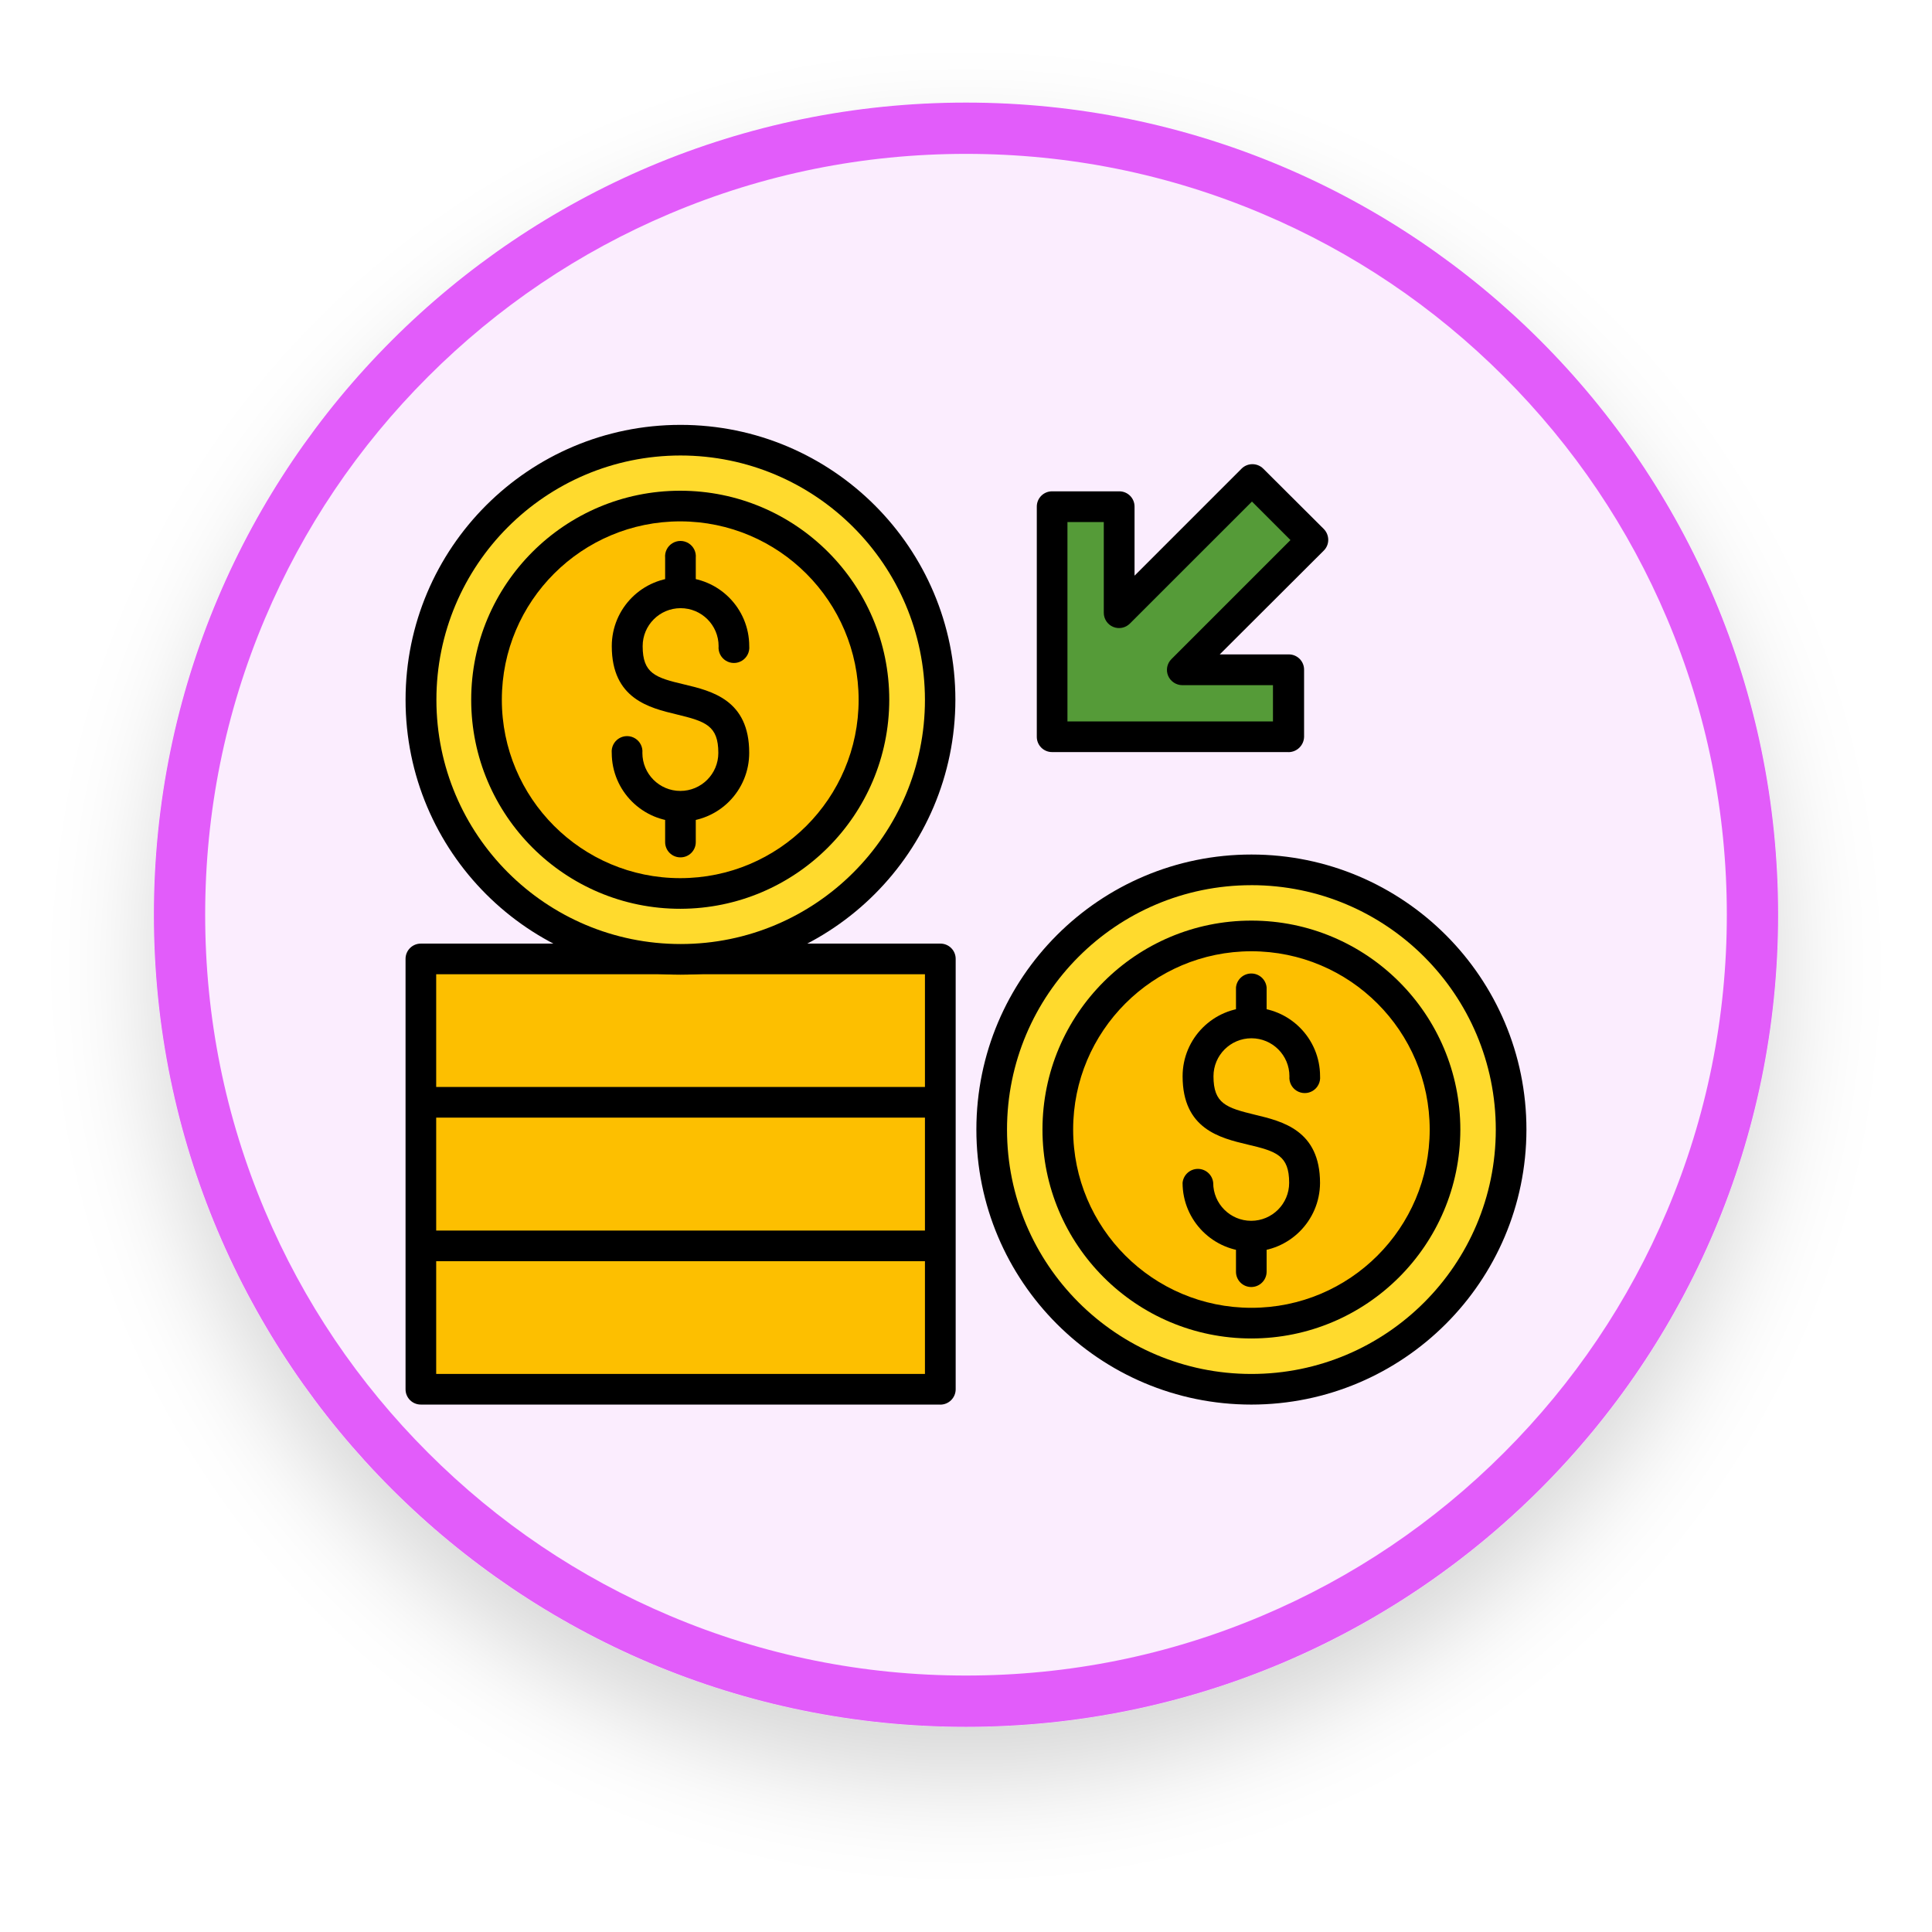
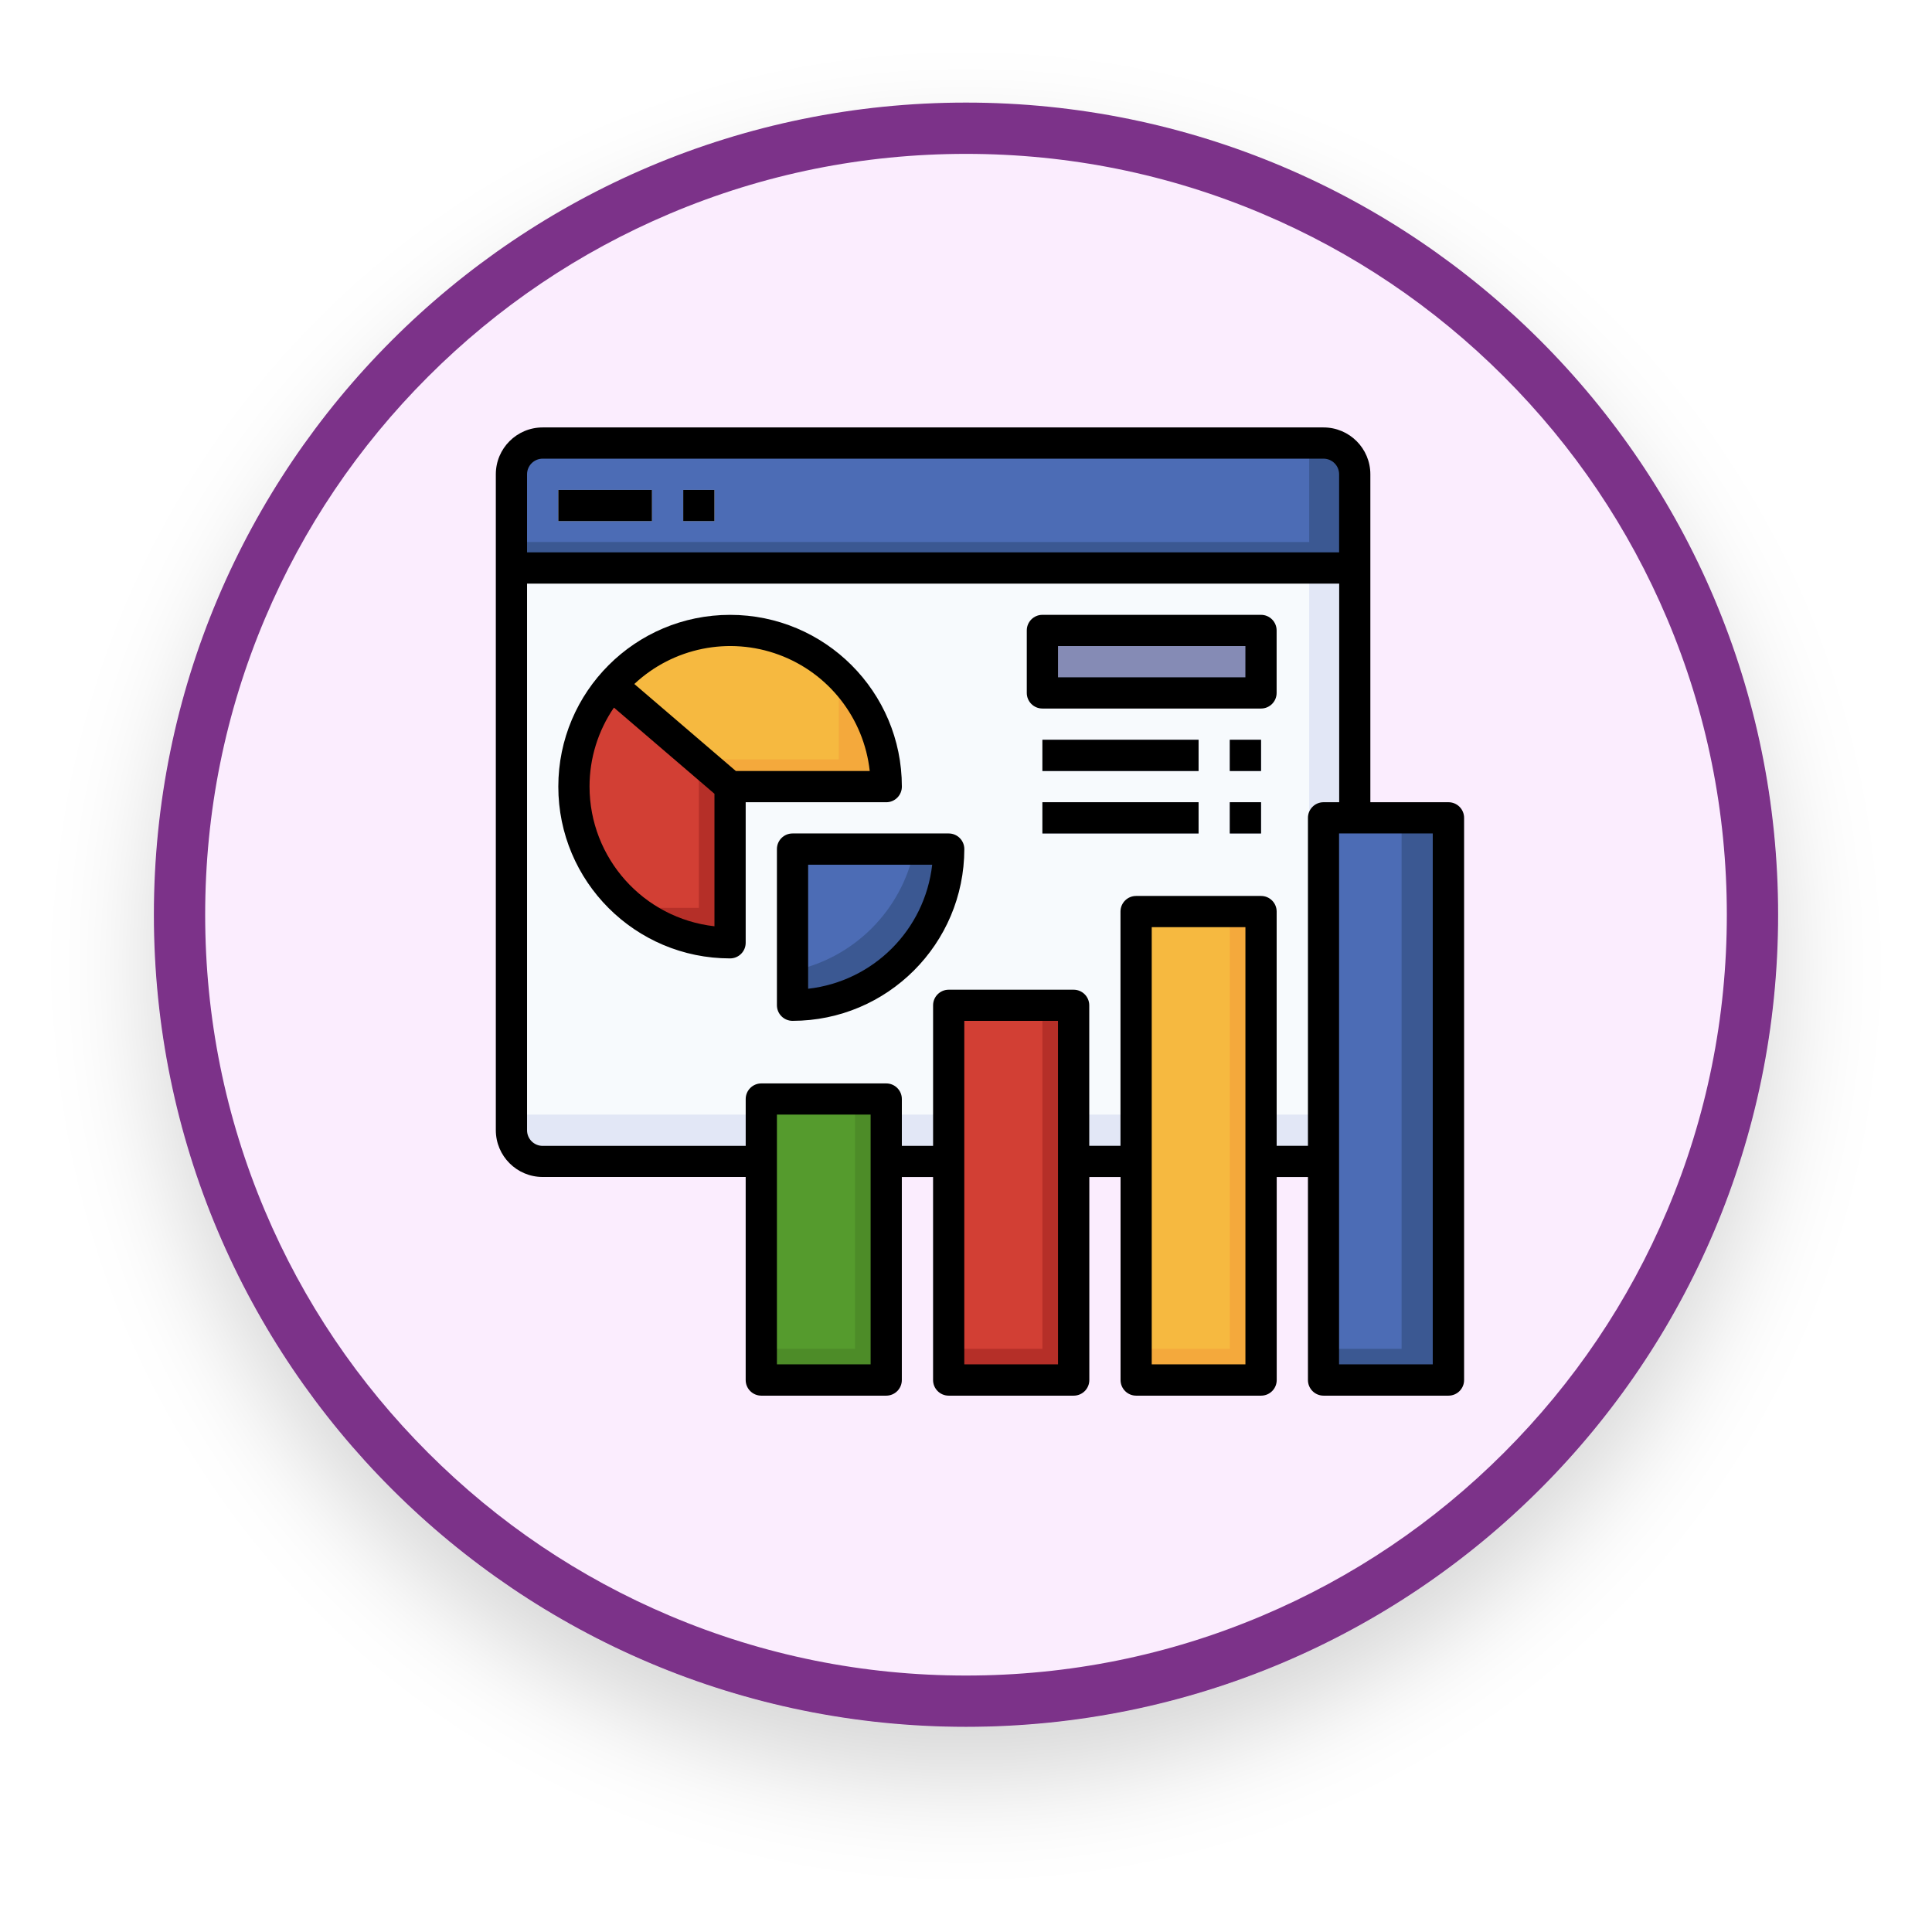
<svg xmlns="http://www.w3.org/2000/svg" width="113" height="113" viewBox="0 0 113 113">
  <defs>
    <filter id="Path_982547" x="0" y="0" width="113" height="113" filterUnits="userSpaceOnUse">
      <feOffset dy="3" input="SourceAlpha" />
      <feGaussianBlur stdDeviation="3" result="blur" />
      <feFlood flood-opacity="0.161" />
      <feComposite operator="in" in2="blur" />
      <feComposite in="SourceGraphic" />
    </filter>
  </defs>
-   <g id="Group_1179303" data-name="Group 1179303" transform="translate(-586.125 -1166.158)">
-     <g id="Group_1179181" data-name="Group 1179181">
-       <g id="Group_1178845" data-name="Group 1178845" transform="translate(595.125 1172.158)">
-         <g id="Group_1177679" data-name="Group 1177679">
-           <g id="Group_1172010" data-name="Group 1172010">
-             <g id="Group_1171046" data-name="Group 1171046">
-               <g id="Group_1148525" data-name="Group 1148525">
-                 <g transform="matrix(1, 0, 0, 1, -9, -6)" filter="url(#Path_982547)">
-                   <g id="Path_982547-2" data-name="Path 982547" transform="translate(9 6)" fill="#fbedfe">
-                     <path d="M 47.5 93.5 C 41.289 93.5 35.265 92.284 29.595 89.886 C 24.118 87.569 19.198 84.252 14.973 80.027 C 10.748 75.802 7.431 70.882 5.114 65.405 C 2.716 59.735 1.5 53.711 1.5 47.5 C 1.5 41.289 2.716 35.265 5.114 29.595 C 7.431 24.118 10.748 19.198 14.973 14.973 C 19.198 10.748 24.118 7.431 29.595 5.114 C 35.265 2.716 41.289 1.5 47.5 1.5 C 53.711 1.5 59.735 2.716 65.405 5.114 C 70.882 7.431 75.802 10.748 80.027 14.973 C 84.252 19.198 87.569 24.118 89.886 29.595 C 92.284 35.265 93.5 41.289 93.5 47.5 C 93.5 53.711 92.284 59.735 89.886 65.405 C 87.569 70.882 84.252 75.802 80.027 80.027 C 75.802 84.252 70.882 87.569 65.405 89.886 C 59.735 92.284 53.711 93.5 47.5 93.5 Z" stroke="none" />
-                     <path d="M 47.5 3 C 41.491 3 35.664 4.176 30.18 6.496 C 24.881 8.737 20.122 11.946 16.034 16.034 C 11.946 20.122 8.737 24.881 6.496 30.18 C 4.176 35.664 3 41.491 3 47.5 C 3 53.509 4.176 59.336 6.496 64.82 C 8.737 70.119 11.946 74.878 16.034 78.966 C 20.122 83.054 24.881 86.263 30.18 88.504 C 35.664 90.824 41.491 92 47.5 92 C 53.509 92 59.336 90.824 64.82 88.504 C 70.119 86.263 74.878 83.054 78.966 78.966 C 83.054 74.878 86.263 70.119 88.504 64.82 C 90.824 59.336 92 53.509 92 47.5 C 92 41.491 90.824 35.664 88.504 30.18 C 86.263 24.881 83.054 20.122 78.966 16.034 C 74.878 11.946 70.119 8.737 64.82 6.496 C 59.336 4.176 53.509 3 47.5 3 M 47.5 0 C 73.734 0 95 21.266 95 47.5 C 95 73.734 73.734 95 47.5 95 C 21.266 95 0 73.734 0 47.5 C 0 21.266 21.266 0 47.5 0 Z" stroke="none" fill="#e25cfa" />
+   <g id="Group_1202755" data-name="Group 1202755" transform="translate(-1215.51 -2800)">
+     <g id="Group_1202378" data-name="Group 1202378">
+       <g id="Group_1202221" data-name="Group 1202221" transform="translate(1224.51 2806)">
+         <g id="Group_1178824" data-name="Group 1178824">
+           <g id="Group_1177679" data-name="Group 1177679">
+             <g id="Group_1172010" data-name="Group 1172010">
+               <g id="Group_1171046" data-name="Group 1171046">
+                 <g id="Group_1148525" data-name="Group 1148525">
+                   <g transform="matrix(1, 0, 0, 1, -9, -6)" filter="url(#Path_982547)">
+                     <g id="Path_982547-2" data-name="Path 982547" transform="translate(9 6)" fill="#fbedfe">
+                       <path d="M 47.5 93.5 C 41.289 93.5 35.265 92.284 29.595 89.886 C 24.118 87.569 19.198 84.252 14.973 80.027 C 10.748 75.802 7.431 70.882 5.114 65.405 C 2.716 59.735 1.5 53.711 1.5 47.5 C 1.5 41.289 2.716 35.265 5.114 29.595 C 7.431 24.118 10.748 19.198 14.973 14.973 C 19.198 10.748 24.118 7.431 29.595 5.114 C 35.265 2.716 41.289 1.5 47.5 1.5 C 53.711 1.5 59.735 2.716 65.405 5.114 C 70.882 7.431 75.802 10.748 80.027 14.973 C 84.252 19.198 87.569 24.118 89.886 29.595 C 92.284 35.265 93.5 41.289 93.5 47.5 C 93.5 53.711 92.284 59.735 89.886 65.405 C 87.569 70.882 84.252 75.802 80.027 80.027 C 75.802 84.252 70.882 87.569 65.405 89.886 C 59.735 92.284 53.711 93.5 47.5 93.5 Z" stroke="none" />
+                       <path d="M 47.5 3 C 41.491 3 35.664 4.176 30.18 6.496 C 24.881 8.737 20.122 11.946 16.034 16.034 C 11.946 20.122 8.737 24.881 6.496 30.18 C 4.176 35.664 3 41.491 3 47.5 C 3 53.509 4.176 59.336 6.496 64.82 C 8.737 70.119 11.946 74.878 16.034 78.966 C 20.122 83.054 24.881 86.263 30.18 88.504 C 35.664 90.824 41.491 92 47.5 92 C 53.509 92 59.336 90.824 64.82 88.504 C 70.119 86.263 74.878 83.054 78.966 78.966 C 83.054 74.878 86.263 70.119 88.504 64.82 C 90.824 59.336 92 53.509 92 47.5 C 92 41.491 90.824 35.664 88.504 30.18 C 86.263 24.881 83.054 20.122 78.966 16.034 C 74.878 11.946 70.119 8.737 64.82 6.496 C 59.336 4.176 53.509 3 47.5 3 M 47.5 0 C 73.734 0 95 21.266 95 47.5 C 95 73.734 73.734 95 47.5 95 C 21.266 95 0 73.734 0 47.5 C 0 21.266 21.266 0 47.5 0 Z" stroke="none" fill="#7b3289" />
+                     </g>
                  </g>
                </g>
              </g>
            </g>
          </g>
        </g>
      </g>
-       <g id="coin_12260012_2_" data-name="coin_12260012 (2)" transform="translate(609.845 1158.807)">
-         <g id="Group_1179169" data-name="Group 1179169" transform="translate(0 62.541)">
-           <path id="Path_1041523" data-name="Path 1041523" d="M7,276.2H37.379v25.182H7Z" transform="translate(-6.104 -275.304)" fill="#fdbf00" fill-rule="evenodd" />
-           <path id="Path_1041524" data-name="Path 1041524" d="M31.276,296.161H.9a.891.891,0,0,1-.9-.9V270.1a.891.891,0,0,1,.9-.9H31.276a.891.891,0,0,1,.9.9v25.182a.9.9,0,0,1-.9.883ZM1.792,294.369H30.379V270.992H1.792Z" transform="translate(0 -269.2)" />
+       <g id="predictive-chart_6078880_1_" data-name="predictive-chart_6078880 (1)" transform="translate(1243.51 2824)">
+         <path id="Path_1042349" data-name="Path 1042349" d="M51.342,44.016H3.827A1.827,1.827,0,0,1,2,42.189V3.827A1.827,1.827,0,0,1,3.827,2H49.5a1.827,1.827,0,0,1,1.827,1.827v40.2Z" transform="translate(-0.087 -0.087)" fill="#e2e7f6" />
+         <path id="Path_1042350" data-name="Path 1042350" d="M48.661,41.276V2H3.945A1.909,1.909,0,0,0,2,3.871V41.276Z" transform="translate(-0.087 -0.087)" fill="#f7fafd" />
+         <path id="Path_1042351" data-name="Path 1042351" d="M49.5,2H3.827A1.827,1.827,0,0,0,2,3.827v5.48H51.323V3.827A1.827,1.827,0,0,0,49.5,2Z" transform="translate(-0.087 -0.087)" fill="#3b5892" />
+         <path id="Path_1042352" data-name="Path 1042352" d="M8.2,17.492l6.934,5.944V32.57A9.134,9.134,0,0,1,8.2,17.492Z" transform="translate(-0.433 -1.428)" fill="#b52f28" />
+         <path id="Path_1042353" data-name="Path 1042353" d="M8.408,17.19l6.934,5.944h9.134A9.134,9.134,0,0,0,8.408,17.19Z" transform="translate(-0.642 -1.126)" fill="#f4a93c" />
+         <path id="Path_1042354" data-name="Path 1042354" d="M48.66,7.791V2H3.926A2.148,2.148,0,0,0,2,4.316V7.787Z" transform="translate(-0.086 -0.087)" fill="#4c6cb5" />
+         <path id="Path_1042355" data-name="Path 1042355" d="M54,26h7.307V58.882H54Z" transform="translate(-4.59 -2.165)" fill="#3b5892" />
+         <path id="Path_1042356" data-name="Path 1042356" d="M54,26h4.567V57.055H54Z" transform="translate(-4.59 -2.165)" fill="#4c6cb5" />
+         <path id="Path_1042357" data-name="Path 1042357" d="M42,32h7.307V59.4H42Z" transform="translate(-3.551 -2.685)" fill="#f4a93c" />
+         <path id="Path_1042358" data-name="Path 1042358" d="M42,32h5.48V57.575H42Z" transform="translate(-3.551 -2.685)" fill="#f6b940" />
+         <path id="Path_1042359" data-name="Path 1042359" d="M30,38h7.307V59.921H30Z" transform="translate(-2.512 -3.204)" fill="#b52f28" />
+         <path id="Path_1042360" data-name="Path 1042360" d="M30,38h5.48V58.095H30Z" transform="translate(-2.512 -3.204)" fill="#d23f34" />
+         <path id="Path_1042361" data-name="Path 1042361" d="M18,44h7.307V60.441H18Z" transform="translate(-1.472 -3.724)" fill="#4d8c28" />
+         <path id="Path_1042362" data-name="Path 1042362" d="M18,44h5.48V58.614H18Z" transform="translate(-1.472 -3.724)" fill="#559b2d" />
+         <path id="Path_1042363" data-name="Path 1042363" d="M5,5h5.48V6.827H5Z" transform="translate(-0.346 -0.346)" fill="#f7fafd" />
+         <path id="Path_1042364" data-name="Path 1042364" d="M13,5h1.827V6.827H13Z" transform="translate(-1.039 -0.346)" fill="#f7fafd" />
+         <path id="Path_1042365" data-name="Path 1042365" d="M36,14H48.788v3.654H36Z" transform="translate(-3.031 -1.126)" fill="#787faa" />
+         <path id="Path_1042366" data-name="Path 1042366" d="M36,14H47.874v2.74H36Z" transform="translate(-3.031 -1.126)" fill="#858bb5" />
+         <path id="Path_1042367" data-name="Path 1042367" d="M20,28v9.134A9.134,9.134,0,0,0,29.134,28Z" transform="translate(-1.646 -2.338)" fill="#3b5892" />
+         <path id="Path_1042368" data-name="Path 1042368" d="M27.124,28H20v7.124A9.142,9.142,0,0,0,27.124,28Z" transform="translate(-1.646 -2.338)" fill="#4c6cb5" />
+         <g id="Group_1202377" data-name="Group 1202377" transform="translate(32.969 19.268)">
+           <path id="Path_1042369" data-name="Path 1042369" d="M36,21h9.134v1.827H36Z" transform="translate(-36 -21)" fill="#9da1bf" />
+           <path id="Path_1042370" data-name="Path 1042370" d="M48,21h1.827v1.827H48Z" transform="translate(-37.039 -21)" fill="#9da1bf" />
+           <path id="Path_1042371" data-name="Path 1042371" d="M36,25h9.134v1.827H36Z" transform="translate(-36 -21.346)" fill="#9da1bf" />
+           <path id="Path_1042372" data-name="Path 1042372" d="M48,25h1.827v1.827H48Z" transform="translate(-37.039 -21.346)" fill="#9da1bf" />
        </g>
-         <g id="Group_1179170" data-name="Group 1179170" transform="translate(0 79.325)">
-           <path id="Path_1041525" data-name="Path 1041525" d="M31.276,402.092H.9a.9.9,0,0,1,0-1.792H31.276a.9.9,0,0,1,0,1.792Z" transform="translate(0 -400.3)" />
-         </g>
-         <g id="Group_1179171" data-name="Group 1179171" transform="translate(0 70.926)">
-           <path id="Path_1041526" data-name="Path 1041526" d="M31.276,336.492H.9a.9.9,0,0,1,0-1.792H31.276a.9.9,0,0,1,0,1.792Z" transform="translate(0 -334.7)" />
-         </g>
-         <g id="Group_1179172" data-name="Group 1179172" transform="translate(0 32.2)">
-           <path id="Path_1041527" data-name="Path 1041527" d="M22.183,69.567A15.183,15.183,0,1,0,7,54.383,15.216,15.216,0,0,0,22.183,69.567Z" transform="translate(-6.104 -38.304)" fill="#ffda2d" fill-rule="evenodd" />
-           <path id="Path_1041528" data-name="Path 1041528" d="M16.079,64.359A16.079,16.079,0,1,1,32.159,48.279,16.1,16.1,0,0,1,16.079,64.359Zm0-30.367a14.287,14.287,0,1,0,14.3,14.287A14.309,14.309,0,0,0,16.079,33.992Z" transform="translate(0 -32.2)" />
-         </g>
-         <g id="Group_1179173" data-name="Group 1179173" transform="translate(3.853 36.053)">
-           <path id="Path_1041529" data-name="Path 1041529" d="M48.43,91.96A11.33,11.33,0,1,0,37.1,80.63,11.34,11.34,0,0,0,48.43,91.96Z" transform="translate(-36.204 -68.404)" fill="#fdbf00" fill-rule="evenodd" />
-           <path id="Path_1041530" data-name="Path 1041530" d="M42.326,86.752A12.226,12.226,0,1,1,54.539,74.526,12.241,12.241,0,0,1,42.326,86.752Zm0-22.66A10.434,10.434,0,1,0,52.747,74.526,10.444,10.444,0,0,0,42.326,64.092Z" transform="translate(-30.1 -62.3)" />
-         </g>
-         <g id="Group_1179174" data-name="Group 1179174" transform="translate(36.921 34.501)">
-           <path id="Path_1041531" data-name="Path 1041531" d="M295.3,72.242h13.839V68.325H302.93l7.6-7.6L307.014,57.2l-7.784,7.784v-6.2H295.3Z" transform="translate(-294.417 -56.301)" fill="#559b38" fill-rule="evenodd" />
-           <path id="Path_1041532" data-name="Path 1041532" d="M303.122,67.013H289.3a.891.891,0,0,1-.9-.9V52.662a.891.891,0,0,1,.9-.9h3.917a.891.891,0,0,1,.9.9v4.033l6.26-6.26a.9.9,0,0,1,1.267,0l3.533,3.521a.911.911,0,0,1,.269.64.881.881,0,0,1-.269.64L299.1,61.3h4.033a.891.891,0,0,1,.9.9v3.917a.918.918,0,0,1-.909.9Zm-12.943-1.792h12.034V63.1h-5.3a.909.909,0,0,1-.832-.55.887.887,0,0,1,.192-.973l6.964-6.964-2.253-2.253L293.841,59.5a.893.893,0,0,1-1.523-.64v-5.3h-2.125V65.221Z" transform="translate(-288.4 -50.175)" />
-         </g>
-         <g id="Group_1179175" data-name="Group 1179175" transform="translate(33.388 57.331)">
-           <path id="Path_1041533" data-name="Path 1041533" d="M282.983,265.879A15.19,15.19,0,1,0,267.8,250.7,15.219,15.219,0,0,0,282.983,265.879Z" transform="translate(-266.904 -234.604)" fill="#ffda2d" fill-rule="evenodd" />
-           <path id="Path_1041534" data-name="Path 1041534" d="M276.879,260.672a16.086,16.086,0,1,1,16.092-16.079A16.1,16.1,0,0,1,276.879,260.672Zm0-30.379a14.294,14.294,0,1,0,14.3,14.3A14.3,14.3,0,0,0,276.879,230.292Z" transform="translate(-260.8 -228.5)" />
-         </g>
-         <g id="Group_1179176" data-name="Group 1179176" transform="translate(37.254 61.197)">
-           <path id="Path_1041535" data-name="Path 1041535" d="M309.317,288.347A11.323,11.323,0,1,0,298,277.03,11.348,11.348,0,0,0,309.317,288.347Z" transform="translate(-297.104 -264.804)" fill="#fdbf00" fill-rule="evenodd" />
-           <path id="Path_1041536" data-name="Path 1041536" d="M303.213,283.139a12.22,12.22,0,1,1,12.226-12.213A12.228,12.228,0,0,1,303.213,283.139Zm0-22.647a10.427,10.427,0,1,0,10.434,10.434A10.433,10.433,0,0,0,303.213,260.492Z" transform="translate(-291 -258.7)" />
-         </g>
-         <g id="Group_1179177" data-name="Group 1179177" transform="translate(45.447 66.279)">
-           <path id="Path_1041537" data-name="Path 1041537" d="M359.02,312.674a4.027,4.027,0,0,1-4.02-4.02.9.9,0,0,1,1.792,0,2.221,2.221,0,1,0,4.442,0c0-1.6-.743-1.844-2.432-2.24-1.613-.384-3.8-.909-3.8-3.994a4.02,4.02,0,1,1,8.04,0,.9.9,0,1,1-1.792,0,2.221,2.221,0,0,0-4.442,0c0,1.6.743,1.844,2.432,2.253,1.6.384,3.8.909,3.8,3.994A4.032,4.032,0,0,1,359.02,312.674Z" transform="translate(-355 -298.4)" />
-         </g>
-         <g id="Group_1179178" data-name="Group 1179178" transform="translate(48.571 64.205)">
-           <path id="Path_1041538" data-name="Path 1041538" d="M380.3,300.622a.891.891,0,0,1-.9-.9v-1.78a.9.9,0,1,1,1.792,0v1.78A.9.9,0,0,1,380.3,300.622Zm0-14.876a.891.891,0,0,1-.9-.9V283.1a.9.9,0,0,1,1.792,0v1.754A.9.9,0,0,1,380.3,285.746Z" transform="translate(-379.4 -282.2)" />
-         </g>
-         <g id="Group_1179179" data-name="Group 1179179" transform="translate(12.06 41.123)">
-           <path id="Path_1041539" data-name="Path 1041539" d="M98.22,116.187a4.027,4.027,0,0,1-4.02-4.02.9.9,0,1,1,1.792,0,2.221,2.221,0,0,0,4.442,0c0-1.6-.743-1.844-2.432-2.253-1.6-.384-3.8-.909-3.8-3.994a4.02,4.02,0,1,1,8.04,0,.9.9,0,1,1-1.792,0,2.221,2.221,0,1,0-4.442,0c0,1.6.743,1.844,2.432,2.24,1.613.384,3.8.909,3.8,3.994A4.021,4.021,0,0,1,98.22,116.187Z" transform="translate(-94.2 -101.9)" />
-         </g>
-         <g id="Group_1179180" data-name="Group 1179180" transform="translate(15.183 39.075)">
-           <path id="Path_1041540" data-name="Path 1041540" d="M119.5,104.322a.891.891,0,0,1-.9-.9v-1.767a.9.9,0,1,1,1.792,0v1.767A.891.891,0,0,1,119.5,104.322Zm0-14.889a.891.891,0,0,1-.9-.9V86.8a.9.9,0,1,1,1.792,0V88.55A.88.88,0,0,1,119.5,89.433Z" transform="translate(-118.6 -85.9)" />
-         </g>
+         <path id="Path_1042373" data-name="Path 1042373" d="M21.7,16.581a9.124,9.124,0,0,0-13.29.608l5.077,4.35H21.7Z" transform="translate(-0.641 -1.126)" fill="#f6b940" />
+         <path id="Path_1042374" data-name="Path 1042374" d="M8.2,17.492A9.134,9.134,0,0,0,9.386,30.53h3.921V21.871Z" transform="translate(-0.433 -1.428)" fill="#d23f34" />
+         <path id="Path_1042375" data-name="Path 1042375" d="M56.717,22.921H52.15V3.74A2.74,2.74,0,0,0,49.41,1H3.74A2.74,2.74,0,0,0,1,3.74V42.1a2.74,2.74,0,0,0,2.74,2.74H15.614V56.717a.913.913,0,0,0,.913.913h7.307a.913.913,0,0,0,.913-.913V44.843h1.827V56.717a.913.913,0,0,0,.913.913H34.8a.913.913,0,0,0,.913-.913V44.843h1.827V56.717a.913.913,0,0,0,.913.913h7.307a.913.913,0,0,0,.913-.913V44.843H48.5V56.717a.913.913,0,0,0,.913.913h7.307a.913.913,0,0,0,.913-.913V23.835A.913.913,0,0,0,56.717,22.921ZM3.74,2.827H49.41a.913.913,0,0,1,.913.913V8.307H2.827V3.74A.913.913,0,0,1,3.74,2.827ZM22.921,55.8h-5.48V41.189h5.48Zm10.961,0H28.4V35.709h5.48Zm10.961,0h-5.48V30.229h5.48ZM48.5,23.835V43.016H46.67v-13.7a.913.913,0,0,0-.913-.913H38.449a.913.913,0,0,0-.913.913v13.7H35.709V34.8a.913.913,0,0,0-.913-.913H27.488a.913.913,0,0,0-.913.913v8.221H24.748v-2.74a.913.913,0,0,0-.913-.913H16.528a.913.913,0,0,0-.913.913v2.74H3.74a.913.913,0,0,1-.913-.913V10.134h47.5V22.921H49.41A.913.913,0,0,0,48.5,23.835ZM55.8,55.8h-5.48V24.748H55.8Z" transform="translate(0)" />
+         <path id="Path_1042376" data-name="Path 1042376" d="M5,5h5.48V6.827H5Z" transform="translate(-0.346 -0.346)" />
+         <path id="Path_1042377" data-name="Path 1042377" d="M13,5h1.827V6.827H13Z" transform="translate(-1.039 -0.346)" />
+         <path id="Path_1042378" data-name="Path 1042378" d="M48.7,13H35.913a.913.913,0,0,0-.913.913v3.654a.913.913,0,0,0,.913.913H48.7a.913.913,0,0,0,.913-.913V13.913A.913.913,0,0,0,48.7,13Zm-.913,3.654H36.827V14.827H47.788Z" transform="translate(-2.945 -1.039)" />
+         <path id="Path_1042379" data-name="Path 1042379" d="M25.095,23.047A10.047,10.047,0,1,0,15.047,33.095a.913.913,0,0,0,.913-.913V23.961h8.221A.913.913,0,0,0,25.095,23.047Zm-18.268,0a8.168,8.168,0,0,1,1.427-4.621l5.88,5.04v7.75A8.232,8.232,0,0,1,6.827,23.047Zm8.558-.913L9.447,17.045a8.206,8.206,0,0,1,13.769,5.089Z" transform="translate(-0.346 -1.039)" />
+         <path id="Path_1042380" data-name="Path 1042380" d="M29.047,27H19.913a.913.913,0,0,0-.913.913v9.134a.913.913,0,0,0,.913.913A10.059,10.059,0,0,0,29.961,27.913.913.913,0,0,0,29.047,27Zm-8.221,9.083V28.827h7.256A8.235,8.235,0,0,1,20.827,36.083Z" transform="translate(-1.559 -2.252)" />
+         <path id="Path_1042381" data-name="Path 1042381" d="M36,21h9.134v1.827H36Z" transform="translate(-3.031 -1.732)" />
+         <path id="Path_1042382" data-name="Path 1042382" d="M48,21h1.827v1.827H48Z" transform="translate(-4.071 -1.732)" />
+         <path id="Path_1042383" data-name="Path 1042383" d="M36,25h9.134v1.827H36Z" transform="translate(-3.031 -2.079)" />
+         <path id="Path_1042384" data-name="Path 1042384" d="M48,25h1.827v1.827H48Z" transform="translate(-4.071 -2.079)" />
      </g>
    </g>
  </g>
</svg>
